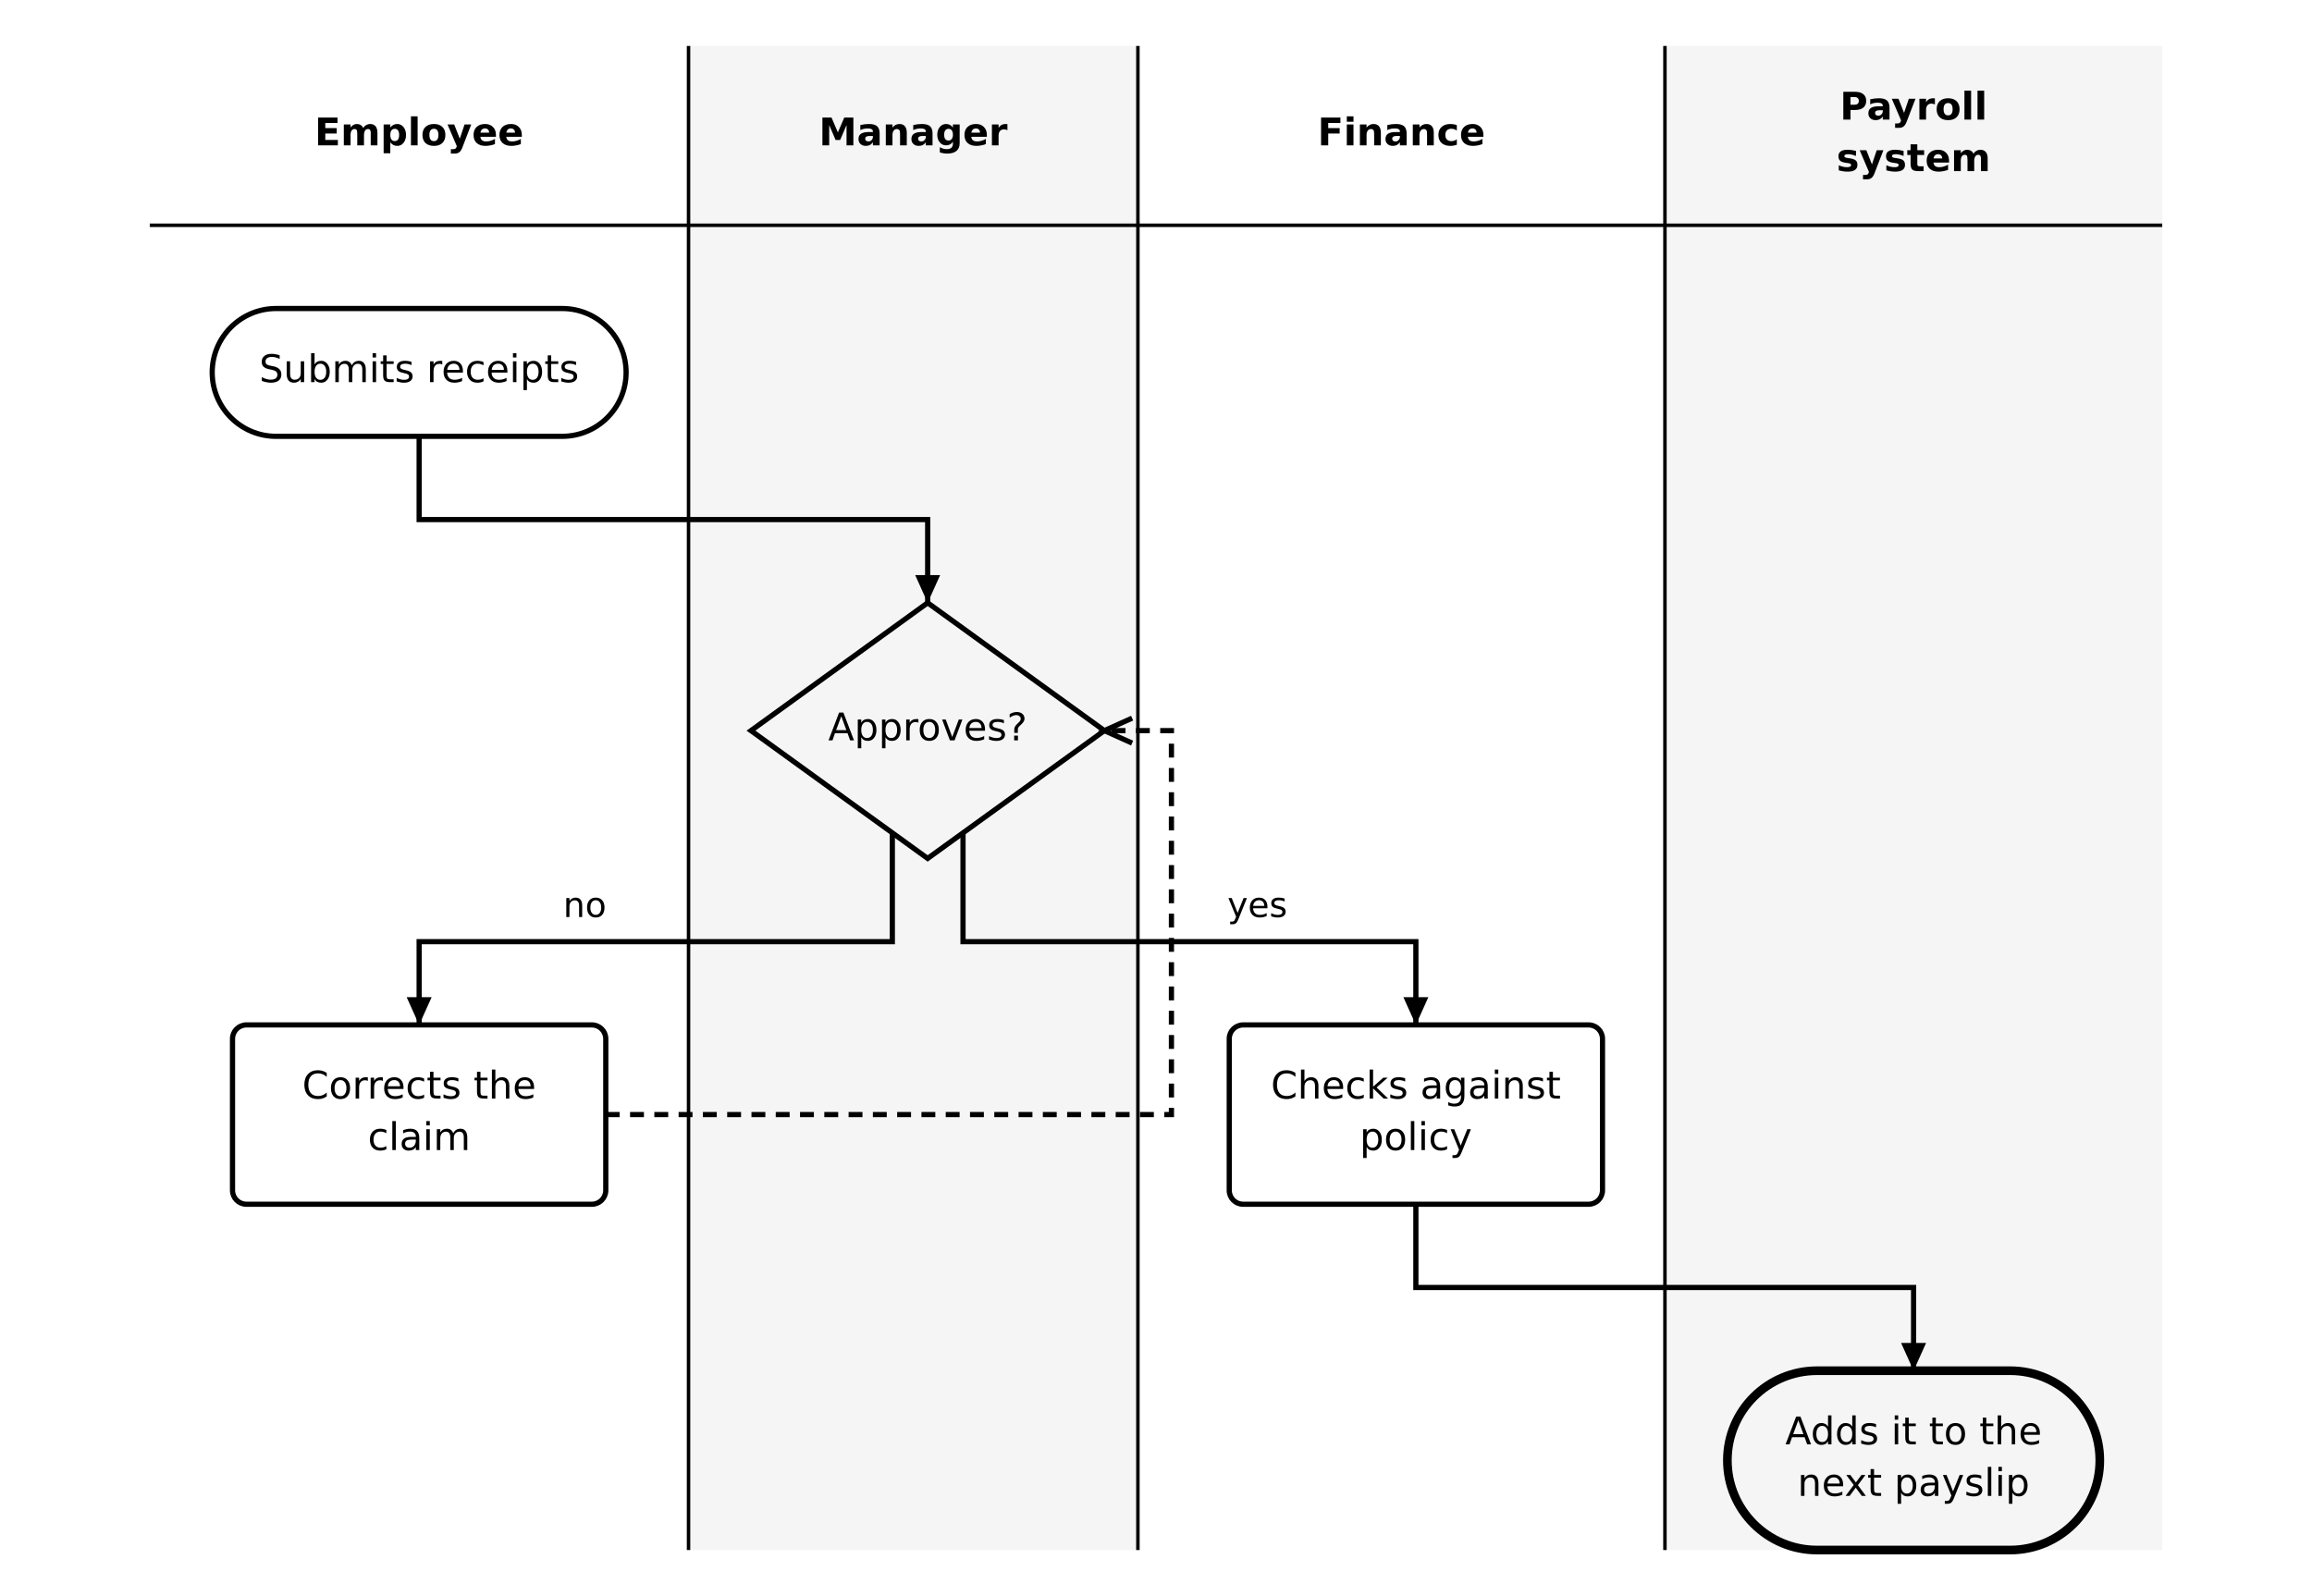
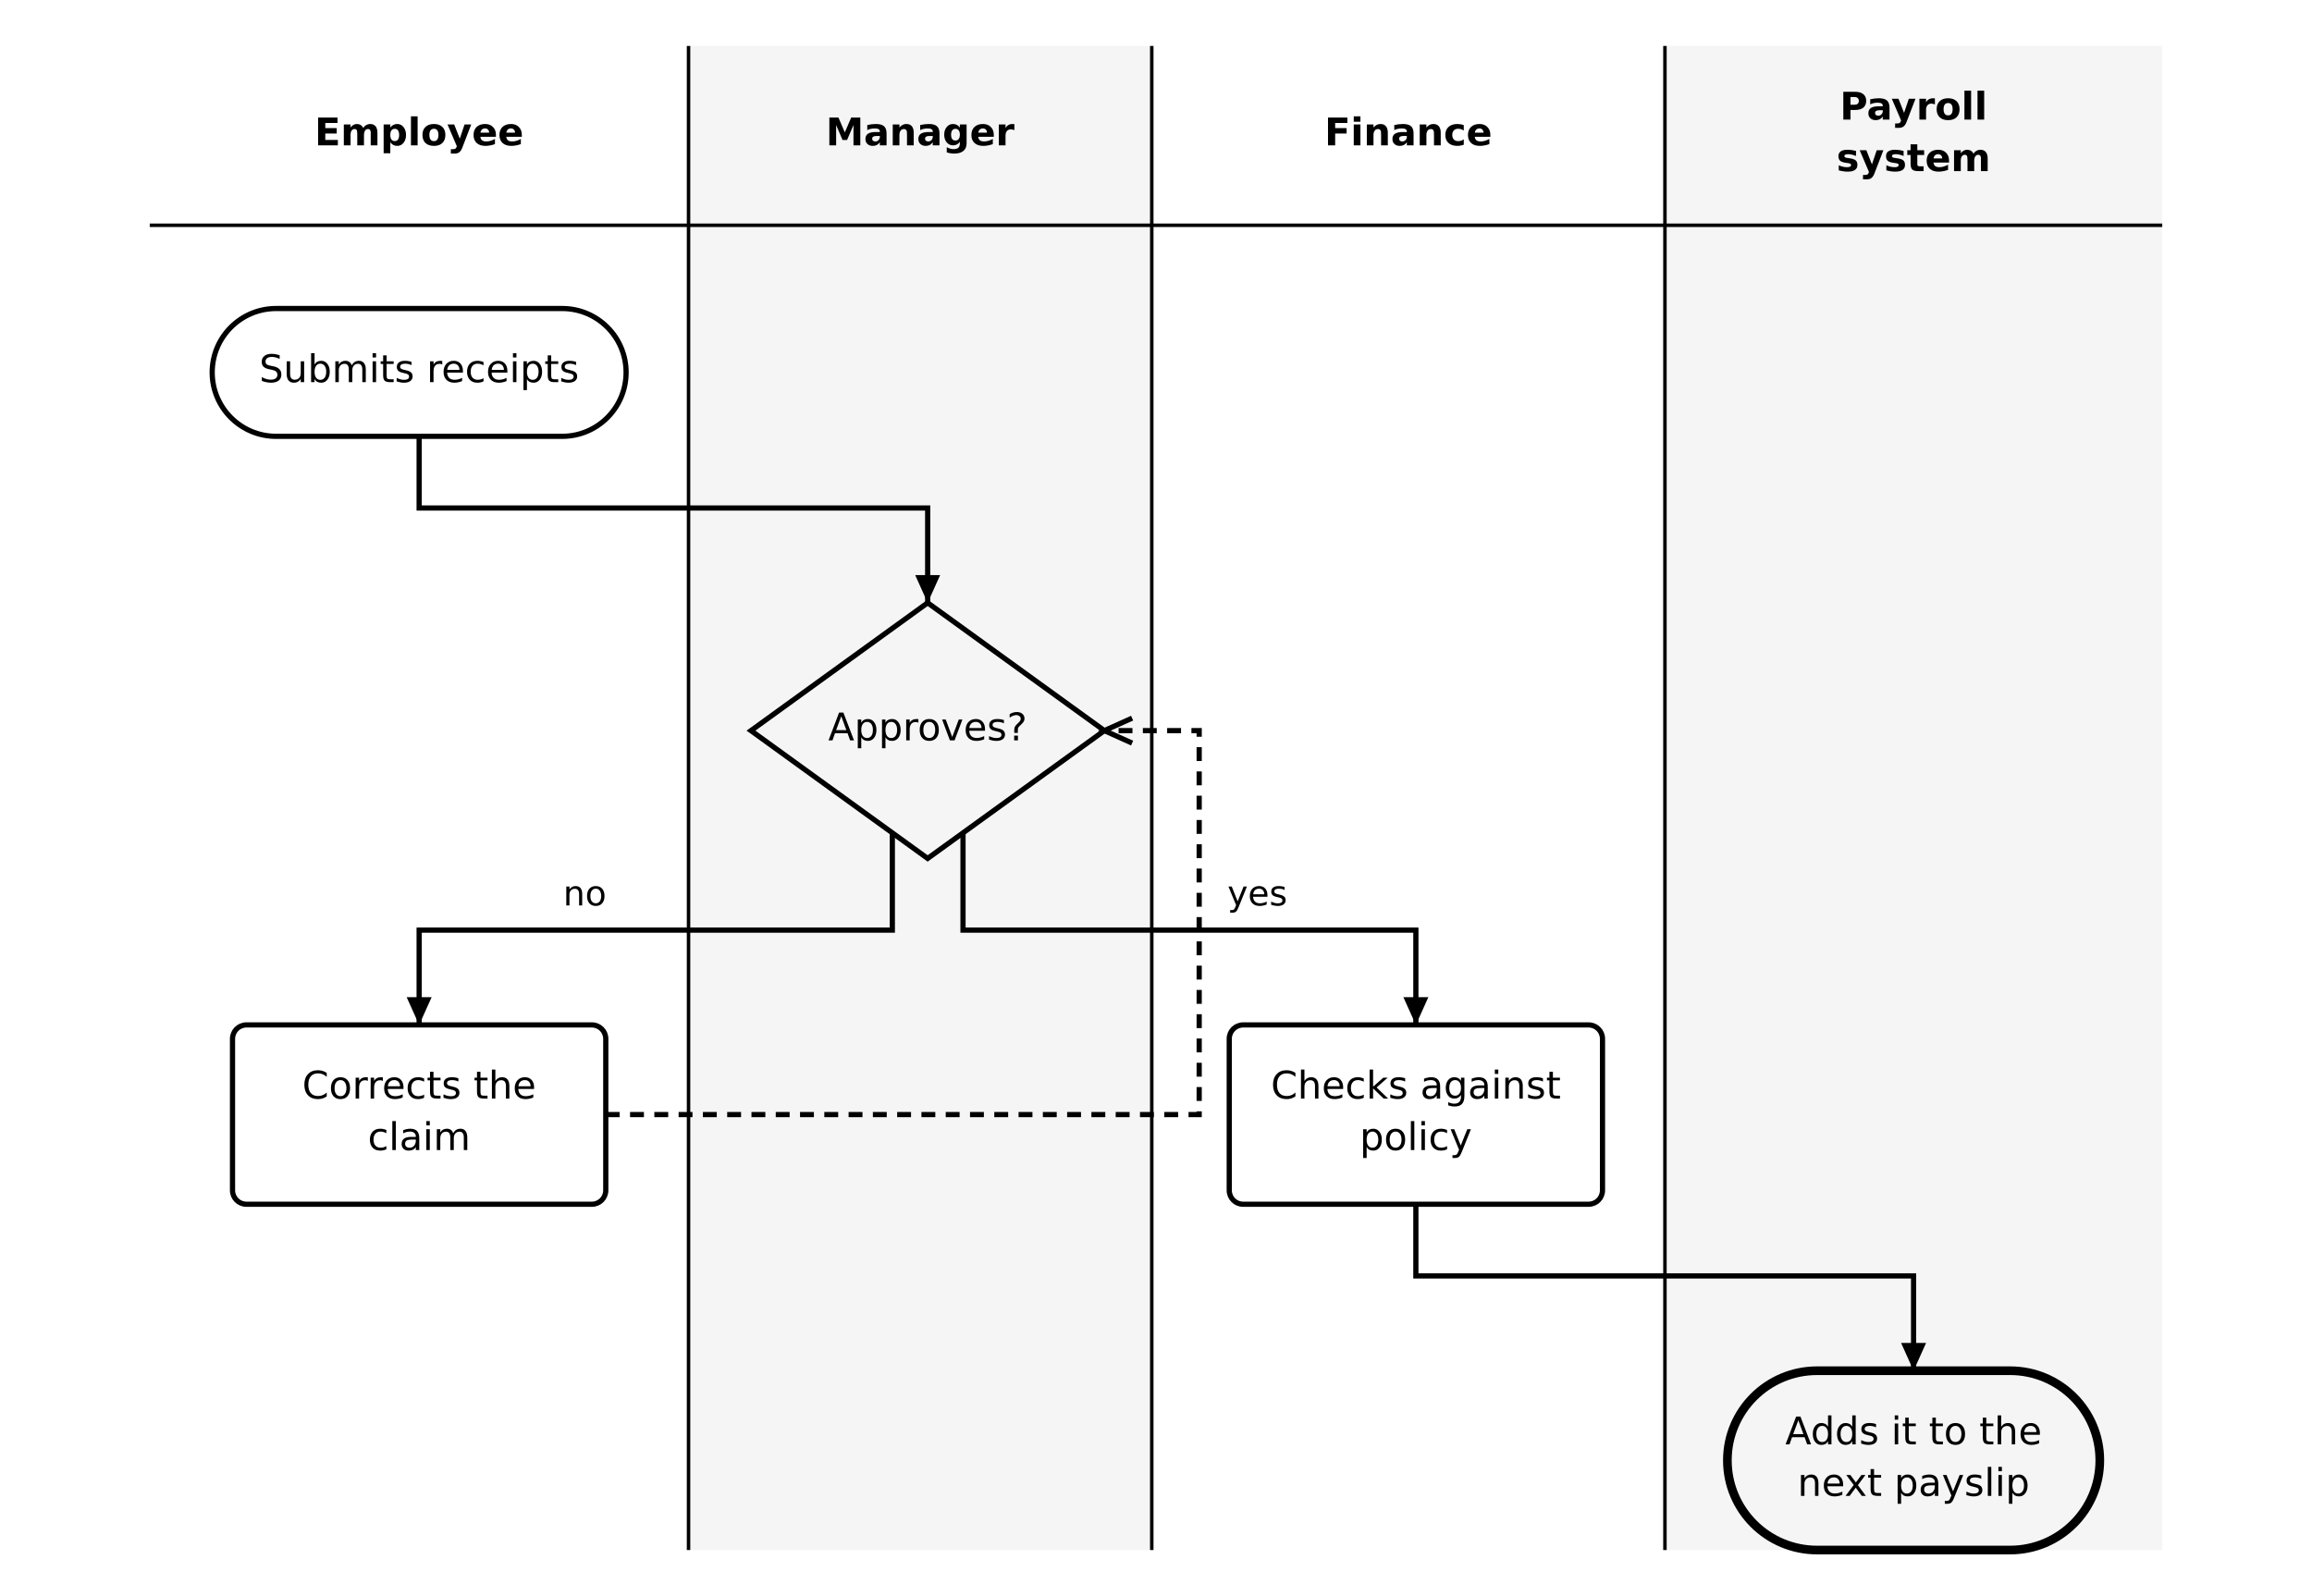
- <svg xmlns="http://www.w3.org/2000/svg" viewBox="-1.25 -1.25 666.5 460.15" role="img" aria-labelledby="ds37755a85c1-title ds37755a85c1-desc">
-   <polygon points="197.24,12 326.781,12 326.781,445.65 197.24,445.65" fill="currentColor" fill-opacity="0.04" stroke="none" />
+ <svg xmlns="http://www.w3.org/2000/svg" viewBox="-1.25 -1.25 666.5 460.15" role="img" aria-labelledby="ds657c343e92-title ds657c343e92-desc">
+   <polygon points="197.24,12 330.781,12 330.781,445.65 197.24,445.65" fill="currentColor" fill-opacity="0.04" stroke="none" />
  <polygon points="478.715,12 622.079,12 622.079,445.65 478.715,445.65" fill="currentColor" fill-opacity="0.04" stroke="none" />
  <path d="M 41.921 63.7 L 622.079 63.7" fill="none" stroke="currentColor" stroke-width="1" />
  <path d="M 197.24 12 L 197.24 445.65" fill="none" stroke="currentColor" stroke-width="1" />
-   <path d="M 326.781 12 L 326.781 445.65" fill="none" stroke="currentColor" stroke-width="1" />
+   <path d="M 330.781 12 L 330.781 445.65" fill="none" stroke="currentColor" stroke-width="1" />
  <path d="M 478.715 12 L 478.715 445.65" fill="none" stroke="currentColor" stroke-width="1" />
  <text x="119.581" y="40.658" font-family="'DejaVu Sans', sans-serif" font-size="11" fill="currentColor" text-anchor="middle">
    <tspan font-weight="bold">Employee</tspan>
  </text>
-   <text x="262.011" y="40.658" font-family="'DejaVu Sans', sans-serif" font-size="11" fill="currentColor" text-anchor="middle">
+   <text x="264.011" y="40.658" font-family="'DejaVu Sans', sans-serif" font-size="11" fill="currentColor" text-anchor="middle">
    <tspan font-weight="bold">Manager</tspan>
  </text>
-   <text x="402.748" y="40.658" font-family="'DejaVu Sans', sans-serif" font-size="11" fill="currentColor" text-anchor="middle">
+   <text x="404.748" y="40.658" font-family="'DejaVu Sans', sans-serif" font-size="11" fill="currentColor" text-anchor="middle">
    <tspan font-weight="bold">Finance</tspan>
  </text>
  <text x="550.397" y="33.233" font-family="'DejaVu Sans', sans-serif" font-size="11" fill="currentColor" text-anchor="middle">
    <tspan font-weight="bold">Payroll</tspan>
  </text>
  <text x="550.397" y="48.083" font-family="'DejaVu Sans', sans-serif" font-size="11" fill="currentColor" text-anchor="middle">
    <tspan font-weight="bold">system</tspan>
  </text>
-   <path d="M 119.581 124.55 L 119.581 148.55 L 266.177 148.55 L 266.177 172.55" fill="none" stroke="currentColor" stroke-width="1.5" />
+   <path d="M 119.581 124.55 L 119.581 145.217 L 266.177 145.217 L 266.177 172.55" fill="none" stroke="currentColor" stroke-width="1.5" />
  <polygon points="266.177,172.55 262.577,164.55 269.777,164.55" fill="currentColor" stroke="none" />
-   <path d="M 255.99 238.88 L 255.99 270.25 L 119.581 270.25 L 119.581 294.25" fill="none" stroke="currentColor" stroke-width="1.5" />
+   <path d="M 255.99 238.88 L 255.99 266.917 L 119.581 266.917 L 119.581 294.25" fill="none" stroke="currentColor" stroke-width="1.5" />
  <polygon points="119.581,294.25 115.981,286.25 123.181,286.25" fill="currentColor" stroke="none" />
-   <path d="M 173.381 320.1 L 336.448 320.1 L 336.448 209.4 L 317.114 209.4" fill="none" stroke="currentColor" stroke-width="1.5" stroke-dasharray="4 3" />
+   <path d="M 173.381 320.1 L 344.448 320.1 L 344.448 209.4 L 317.114 209.4" fill="none" stroke="currentColor" stroke-width="1.5" stroke-dasharray="4 3" />
  <path d="M 325.114 205.8 L 317.114 209.4 L 325.114 213" fill="none" stroke="currentColor" stroke-width="1.5" />
-   <path d="M 276.365 238.88 L 276.365 270.25 L 406.915 270.25 L 406.915 294.25" fill="none" stroke="currentColor" stroke-width="1.5" />
+   <path d="M 276.365 238.88 L 276.365 266.917 L 406.915 266.917 L 406.915 294.25" fill="none" stroke="currentColor" stroke-width="1.5" />
  <polygon points="406.915,294.25 403.315,286.25 410.515,286.25" fill="currentColor" stroke="none" />
-   <path d="M 406.915 345.95 L 406.915 369.95 L 550.397 369.95 L 550.397 393.95" fill="none" stroke="currentColor" stroke-width="1.5" />
+   <path d="M 406.915 345.95 L 406.915 366.617 L 550.397 366.617 L 550.397 393.95" fill="none" stroke="currentColor" stroke-width="1.5" />
  <polygon points="550.397,393.95 546.797,385.95 553.997,385.95" fill="currentColor" stroke="none" />
  <polygon points="266.177,172.55 317.114,209.4 266.177,246.25 215.24,209.4" fill="none" stroke="currentColor" stroke-width="1.5" />
  <text x="266.177" y="212.208" font-family="'DejaVu Sans', sans-serif" font-size="11" fill="currentColor" text-anchor="middle">
    <tspan>Approves?</tspan>
  </text>
  <rect x="353.114" y="294.25" width="107.601" height="51.7" rx="4" fill="none" stroke="currentColor" stroke-width="1.5" />
  <text x="406.915" y="315.483" font-family="'DejaVu Sans', sans-serif" font-size="11" fill="currentColor" text-anchor="middle">
    <tspan>Checks against</tspan>
  </text>
  <text x="406.915" y="330.333" font-family="'DejaVu Sans', sans-serif" font-size="11" fill="currentColor" text-anchor="middle">
    <tspan>policy</tspan>
  </text>
  <rect x="65.78" y="294.25" width="107.601" height="51.7" rx="4" fill="none" stroke="currentColor" stroke-width="1.5" />
  <text x="119.581" y="315.483" font-family="'DejaVu Sans', sans-serif" font-size="11" fill="currentColor" text-anchor="middle">
    <tspan>Corrects the</tspan>
  </text>
  <text x="119.581" y="330.333" font-family="'DejaVu Sans', sans-serif" font-size="11" fill="currentColor" text-anchor="middle">
    <tspan>claim</tspan>
  </text>
  <rect x="496.715" y="393.95" width="107.364" height="51.7" rx="25.85" fill="none" stroke="currentColor" stroke-width="2.5" />
  <text x="550.397" y="415.183" font-family="'DejaVu Sans', sans-serif" font-size="11" fill="currentColor" text-anchor="middle">
    <tspan>Adds it to the</tspan>
  </text>
  <text x="550.397" y="430.033" font-family="'DejaVu Sans', sans-serif" font-size="11" fill="currentColor" text-anchor="middle">
    <tspan>next payslip</tspan>
  </text>
  <rect x="59.921" y="87.7" width="119.319" height="36.85" rx="18.425" fill="none" stroke="currentColor" stroke-width="1.5" />
  <text x="119.581" y="108.933" font-family="'DejaVu Sans', sans-serif" font-size="11" fill="currentColor" text-anchor="middle">
    <tspan>Submits receipts</tspan>
  </text>
-   <text x="161.096" y="263.142" font-family="'DejaVu Sans', sans-serif" font-size="10" fill="currentColor">no</text>
-   <text x="352.582" y="263.142" font-family="'DejaVu Sans', sans-serif" font-size="10" fill="currentColor">yes</text>
+   <text x="161.096" y="259.808" font-family="'DejaVu Sans', sans-serif" font-size="10" fill="currentColor">no</text>
+   <text x="352.582" y="259.808" font-family="'DejaVu Sans', sans-serif" font-size="10" fill="currentColor">yes</text>
</svg>
